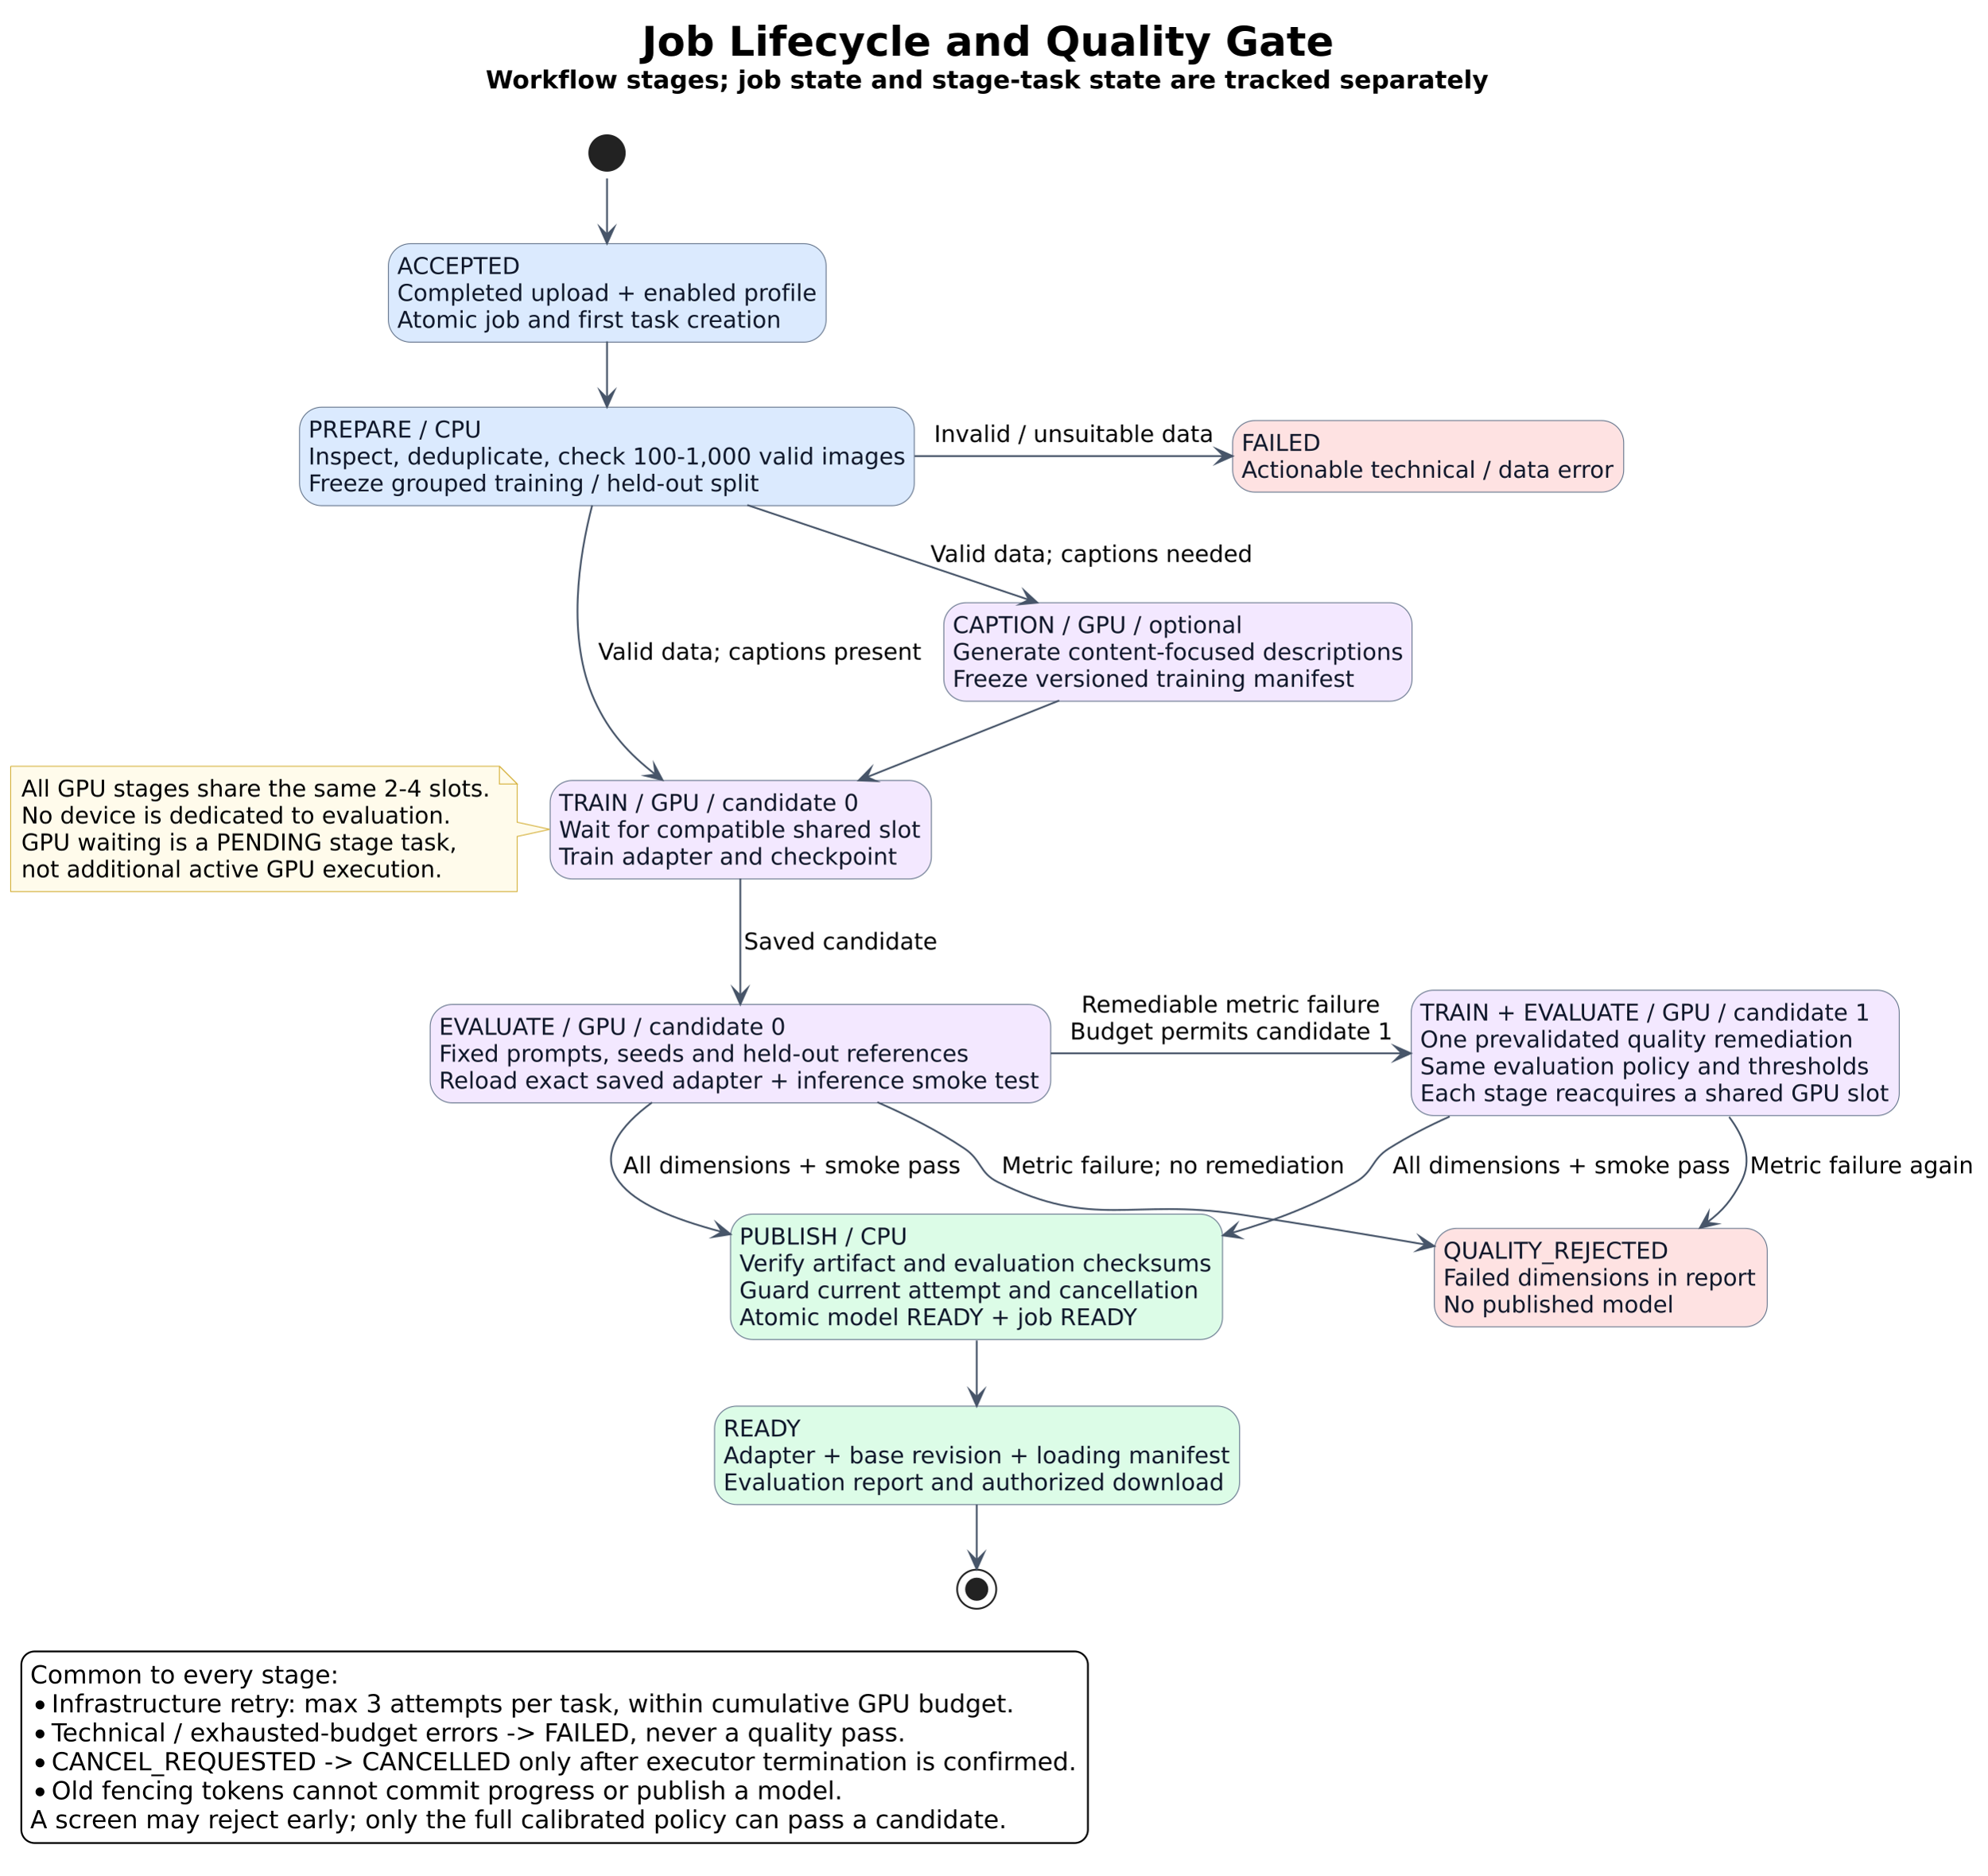
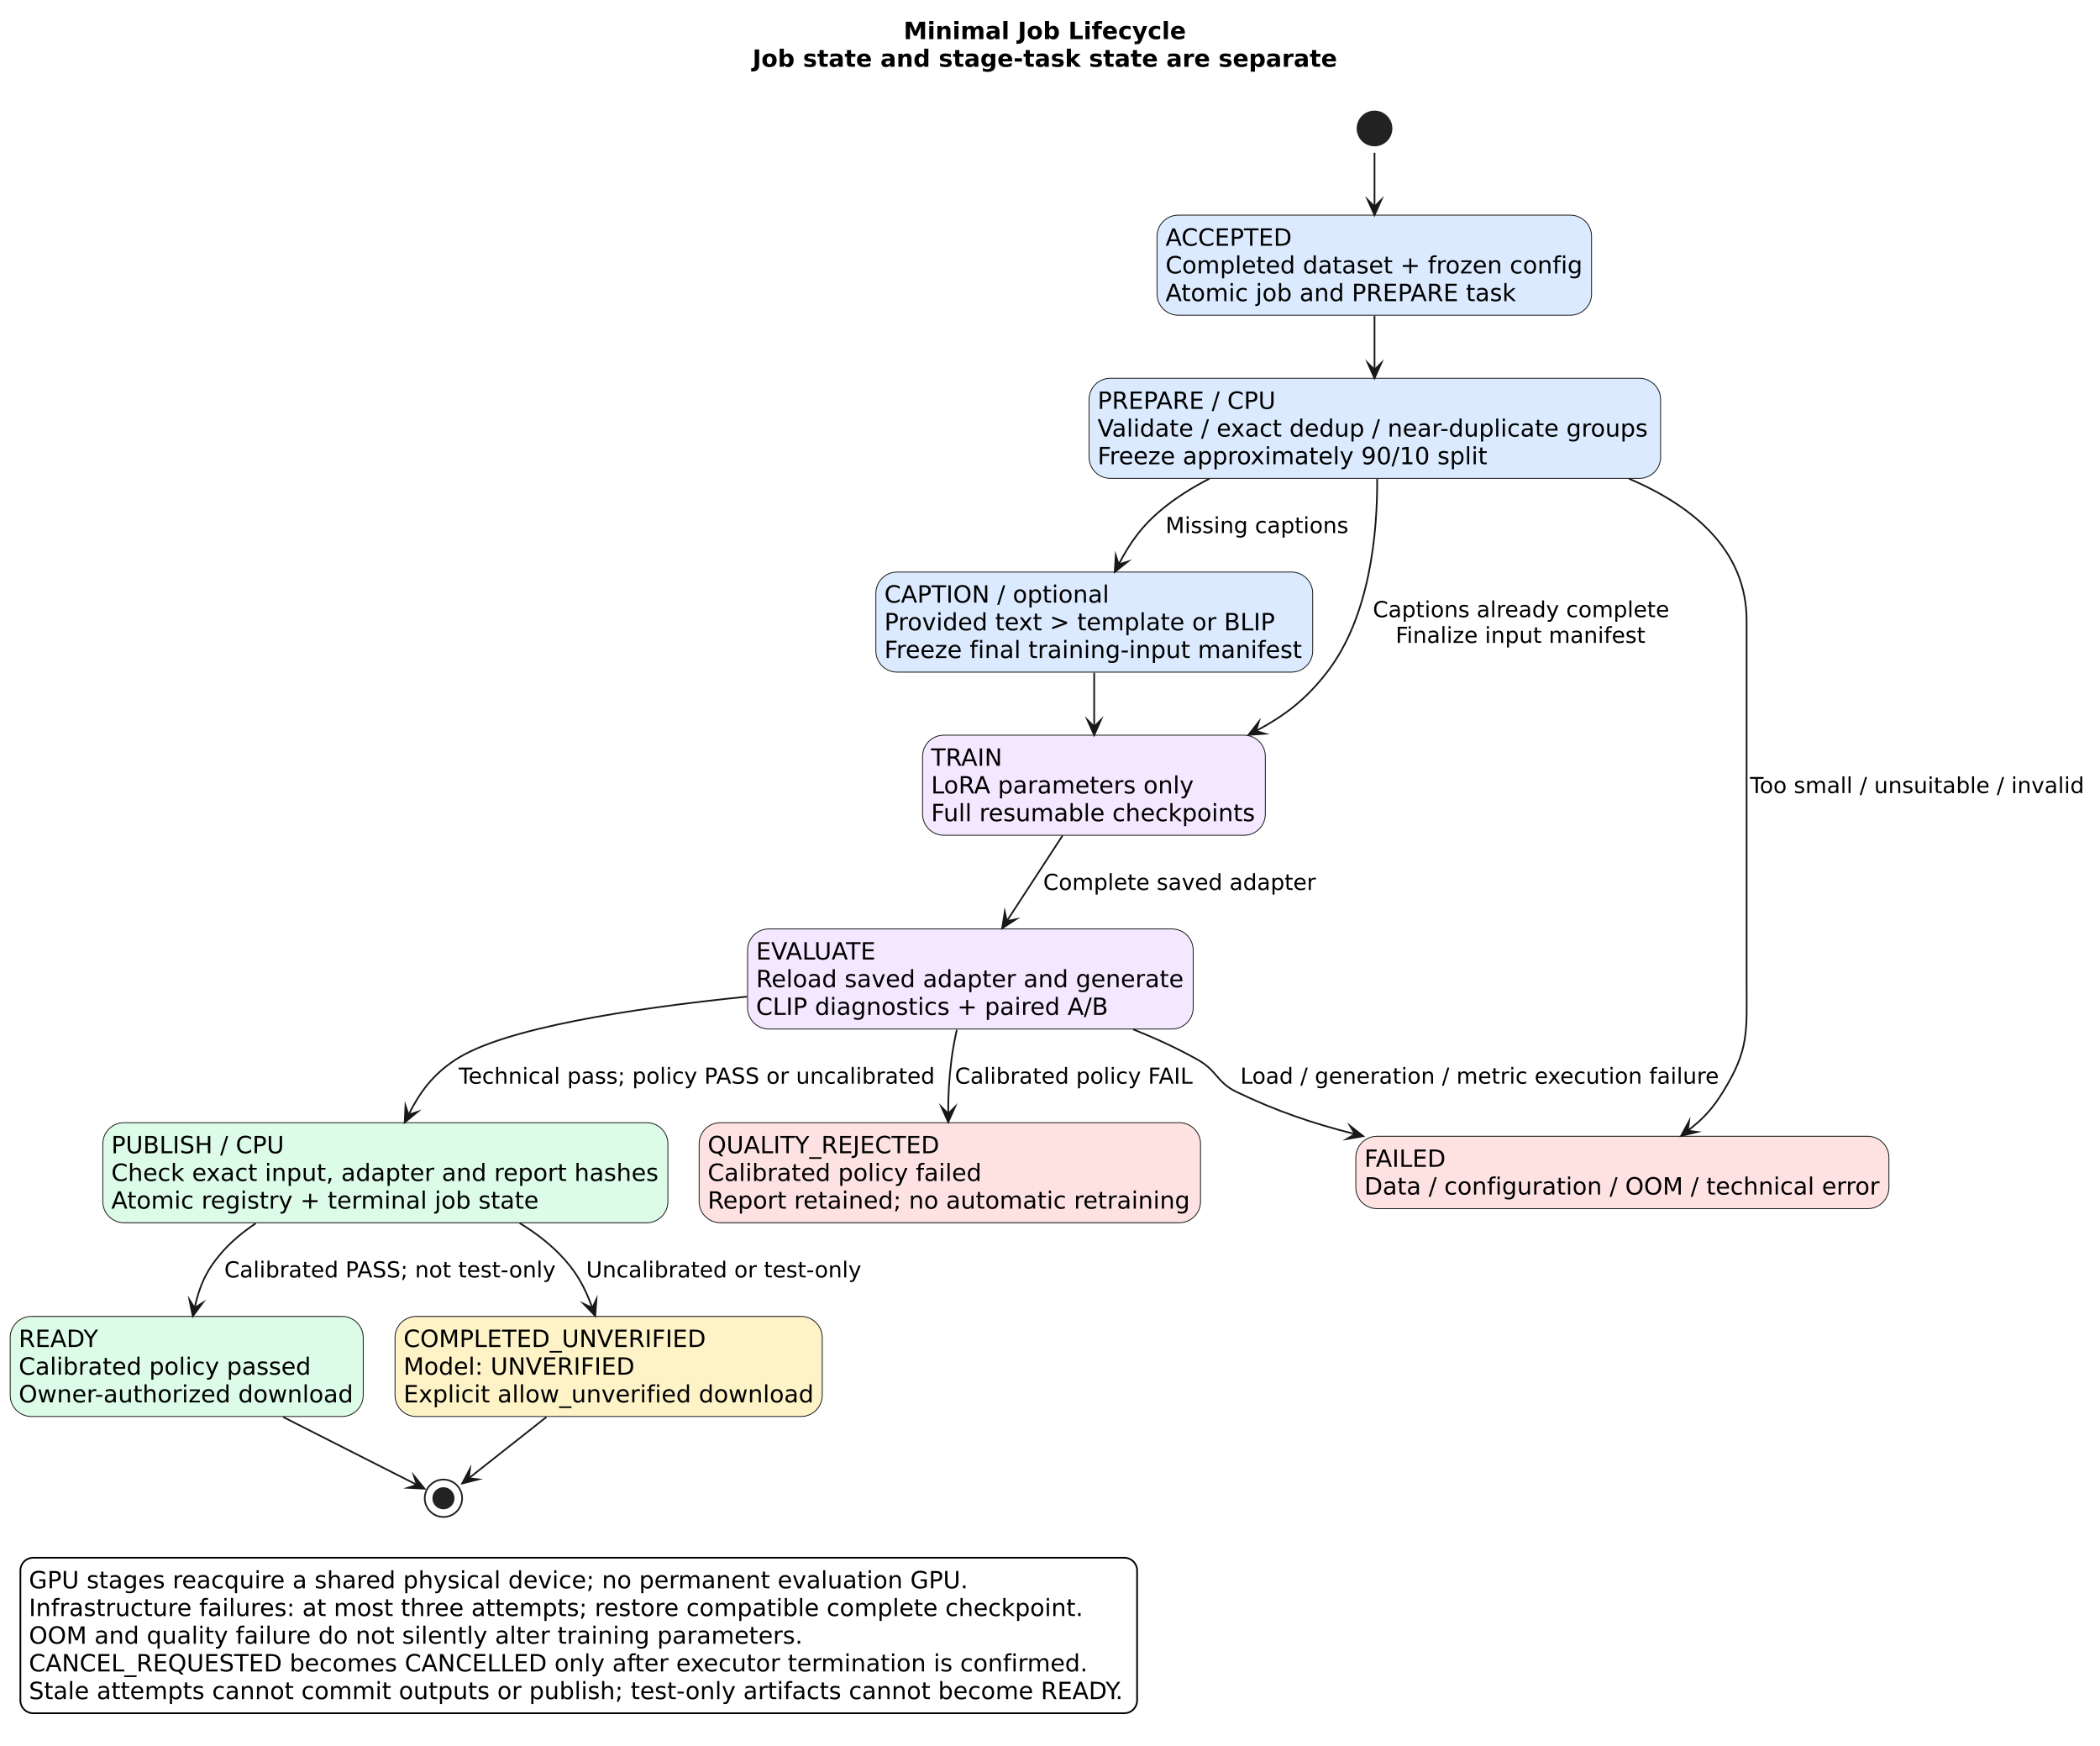
- <svg xmlns="http://www.w3.org/2000/svg" version="1.1" data-diagram-type="STATE" style="width:1118px;height:1055px;background:#FFFFFF;" width="1118px" height="1055px" viewBox="0 0 1118 1055" zoomAndPan="magnify" preserveAspectRatio="none" contentStyleType="text/css">
+ <svg xmlns="http://www.w3.org/2000/svg" version="1.1" data-diagram-type="STATE" style="width:1236px;height:1027px;background:#FFFFFF;" width="1236px" height="1027px" viewBox="0 0 1236 1027" zoomAndPan="magnify" preserveAspectRatio="none" contentStyleType="text/css">
  <defs />
  <g font-family="sans-serif" lengthAdjust="spacing">
-     <g class="title" data-source-line="16">
-       <text x="361.136" y="31.349" fill="#000" font-size="23" textLength="389.293" font-weight="700" font-family="DejaVu Sans">Job Lifecycle and Quality Gate</text>
-       <text x="273.253" y="49.769" fill="#000" font-size="14" textLength="565.059" font-weight="700" font-family="DejaVu Sans">Workflow stages; job state and stage-task state are tracked separately</text>
+     <g class="title" data-source-line="9">
+       <text x="531.83" y="22.995" fill="#000" font-size="14" textLength="166.25" font-weight="700" font-family="DejaVu Sans">Minimal Job Lifecycle</text>
+       <text x="442.898" y="39.292" fill="#000" font-size="14" textLength="344.114" font-weight="700" font-family="DejaVu Sans">Job state and stage-task state are separate</text>
    </g>
-     <rect x="218.5" y="137.07" width="246.266" height="55.398" fill="#DBEAFE" style="stroke:#64748B;stroke-width:0.5;" rx="12.5" ry="12.5" />
-     <text x="223.5" y="154.137" fill="#0F172A" font-size="13" textLength="69.266" font-family="DejaVu Sans">ACCEPTED</text>
-     <text x="223.5" y="169.27" fill="#0F172A" font-size="13" textLength="236.266" font-family="DejaVu Sans">Completed upload + enabled profile</text>
-     <text x="223.5" y="184.403" fill="#0F172A" font-size="13" textLength="216.43" font-family="DejaVu Sans">Atomic job and first task creation</text>
-     <rect x="168.5" y="229.07" width="345.874" height="55.398" fill="#DBEAFE" style="stroke:#64748B;stroke-width:0.5;" rx="12.5" ry="12.5" />
-     <text x="173.5" y="246.137" fill="#0F172A" font-size="13" textLength="98.141" font-family="DejaVu Sans">PREPARE / CPU</text>
-     <text x="173.5" y="261.27" fill="#0F172A" font-size="13" textLength="335.874" font-family="DejaVu Sans">Inspect, deduplicate, check 100-1,000 valid images</text>
-     <text x="173.5" y="276.403" fill="#0F172A" font-size="13" textLength="254.763" font-family="DejaVu Sans">Freeze grouped training / held-out split</text>
-     <rect x="531" y="339.07" width="263.437" height="55.398" fill="#F3E8FF" style="stroke:#64748B;stroke-width:0.5;" rx="12.5" ry="12.5" />
-     <text x="536" y="356.137" fill="#0F172A" font-size="13" textLength="162.944" font-family="DejaVu Sans">CAPTION / GPU / optional</text>
-     <text x="536" y="371.27" fill="#0F172A" font-size="13" textLength="253.437" font-family="DejaVu Sans">Generate content-focused descriptions</text>
-     <text x="536" y="386.403" fill="#0F172A" font-size="13" textLength="227.189" font-family="DejaVu Sans">Freeze versioned training manifest</text>
-     <rect x="309.5" y="439.07" width="214.496" height="55.398" fill="#F3E8FF" style="stroke:#64748B;stroke-width:0.5;" rx="12.5" ry="12.5" />
-     <text x="314.5" y="456.137" fill="#0F172A" font-size="13" textLength="169.076" font-family="DejaVu Sans">TRAIN / GPU / candidate 0</text>
-     <text x="314.5" y="471.27" fill="#0F172A" font-size="13" textLength="204.496" font-family="DejaVu Sans">Wait for compatible shared slot</text>
-     <text x="314.5" y="486.403" fill="#0F172A" font-size="13" textLength="192.048" font-family="DejaVu Sans">Train adapter and checkpoint</text>
-     <rect x="242" y="565.07" width="349.13" height="55.398" fill="#F3E8FF" style="stroke:#64748B;stroke-width:0.5;" rx="12.5" ry="12.5" />
-     <text x="247" y="582.137" fill="#0F172A" font-size="13" textLength="197.457" font-family="DejaVu Sans">EVALUATE / GPU / candidate 0</text>
-     <text x="247" y="597.27" fill="#0F172A" font-size="13" textLength="299.914" font-family="DejaVu Sans">Fixed prompts, seeds and held-out references</text>
-     <text x="247" y="612.403" fill="#0F172A" font-size="13" textLength="339.13" font-family="DejaVu Sans">Reload exact saved adapter + inference smoke test</text>
-     <rect x="794" y="557.07" width="274.526" height="70.531" fill="#F3E8FF" style="stroke:#64748B;stroke-width:0.5;" rx="12.5" ry="12.5" />
-     <text x="799" y="574.137" fill="#0F172A" font-size="13" textLength="256.039" font-family="DejaVu Sans">TRAIN + EVALUATE / GPU / candidate 1</text>
-     <text x="799" y="589.27" fill="#0F172A" font-size="13" textLength="244.118" font-family="DejaVu Sans">One prevalidated quality remediation</text>
-     <text x="799" y="604.403" fill="#0F172A" font-size="13" textLength="252.795" font-family="DejaVu Sans">Same evaluation policy and thresholds</text>
-     <text x="799" y="619.536" fill="#0F172A" font-size="13" textLength="264.526" font-family="DejaVu Sans">Each stage reacquires a shared GPU slot</text>
-     <rect x="411" y="683.07" width="276.798" height="70.531" fill="#DCFCE7" style="stroke:#64748B;stroke-width:0.5;" rx="12.5" ry="12.5" />
-     <text x="416" y="700.137" fill="#0F172A" font-size="13" textLength="94.453" font-family="DejaVu Sans">PUBLISH / CPU</text>
-     <text x="416" y="715.27" fill="#0F172A" font-size="13" textLength="266.798" font-family="DejaVu Sans">Verify artifact and evaluation checksums</text>
-     <text x="416" y="730.403" fill="#0F172A" font-size="13" textLength="259.035" font-family="DejaVu Sans">Guard current attempt and cancellation</text>
-     <text x="416" y="745.536" fill="#0F172A" font-size="13" textLength="225.399" font-family="DejaVu Sans">Atomic model READY + job READY</text>
-     <rect x="402" y="791.07" width="295.41" height="55.398" fill="#DCFCE7" style="stroke:#64748B;stroke-width:0.5;" rx="12.5" ry="12.5" />
-     <text x="407" y="808.137" fill="#0F172A" font-size="13" textLength="44.091" font-family="DejaVu Sans">READY</text>
-     <text x="407" y="823.27" fill="#0F172A" font-size="13" textLength="285.41" font-family="DejaVu Sans">Adapter + base revision + loading manifest</text>
-     <text x="407" y="838.403" fill="#0F172A" font-size="13" textLength="281.957" font-family="DejaVu Sans">Evaluation report and authorized download</text>
-     <rect x="693.5" y="236.57" width="220.006" height="40.266" fill="#FEE2E2" style="stroke:#64748B;stroke-width:0.5;" rx="12.5" ry="12.5" />
-     <text x="698.5" y="253.637" fill="#0F172A" font-size="13" textLength="45.671" font-family="DejaVu Sans">FAILED</text>
-     <text x="698.5" y="268.77" fill="#0F172A" font-size="13" textLength="210.006" font-family="DejaVu Sans">Actionable technical / data error</text>
-     <rect x="807" y="691.07" width="187.271" height="55.398" fill="#FEE2E2" style="stroke:#64748B;stroke-width:0.5;" rx="12.5" ry="12.5" />
-     <text x="812" y="708.137" fill="#0F172A" font-size="13" textLength="126.636" font-family="DejaVu Sans">QUALITY_REJECTED</text>
-     <text x="812" y="723.27" fill="#0F172A" font-size="13" textLength="177.271" font-family="DejaVu Sans">Failed dimensions in report</text>
-     <text x="812" y="738.403" fill="#0F172A" font-size="13" textLength="129.651" font-family="DejaVu Sans">No published model</text>
-     <g class="start_entity" data-qualified-name=".start." id="ent0011" data-source-line="29">
-       <ellipse cx="341.5" cy="86.07" rx="10" ry="10" fill="#222" style="stroke:#222;stroke-width:1;" />
+     <rect x="681" y="126.594" width="255.745" height="58.891" fill="#DBEAFE" style="stroke:#181818;stroke-width:0.5;" rx="12.5" ry="12.5" />
+     <text x="686" y="144.589" fill="#000" font-size="14" textLength="74.594" font-family="DejaVu Sans">ACCEPTED</text>
+     <text x="686" y="160.886" fill="#000" font-size="14" textLength="245.745" font-family="DejaVu Sans">Completed dataset + frozen config</text>
+     <text x="686" y="177.183" fill="#000" font-size="14" textLength="207.416" font-family="DejaVu Sans">Atomic job and PREPARE task</text>
+     <rect x="641" y="222.594" width="336.389" height="58.891" fill="#DBEAFE" style="stroke:#181818;stroke-width:0.5;" rx="12.5" ry="12.5" />
+     <text x="646" y="240.589" fill="#000" font-size="14" textLength="105.69" font-family="DejaVu Sans">PREPARE / CPU</text>
+     <text x="646" y="256.886" fill="#000" font-size="14" textLength="326.389" font-family="DejaVu Sans">Validate / exact dedup / near-duplicate groups</text>
+     <text x="646" y="273.183" fill="#000" font-size="14" textLength="231.485" font-family="DejaVu Sans">Freeze approximately 90/10 split</text>
+     <rect x="515.5" y="336.594" width="257.112" height="58.891" fill="#DBEAFE" style="stroke:#181818;stroke-width:0.5;" rx="12.5" ry="12.5" />
+     <text x="520.5" y="354.589" fill="#000" font-size="14" textLength="132.323" font-family="DejaVu Sans">CAPTION / optional</text>
+     <text x="520.5" y="370.886" fill="#000" font-size="14" textLength="230.679" font-family="DejaVu Sans">Provided text &gt; template or BLIP</text>
+     <text x="520.5" y="387.183" fill="#000" font-size="14" textLength="247.112" font-family="DejaVu Sans">Freeze final training-input manifest</text>
+     <rect x="543" y="432.594" width="201.734" height="58.891" fill="#F3E8FF" style="stroke:#181818;stroke-width:0.5;" rx="12.5" ry="12.5" />
+     <text x="548" y="450.589" fill="#000" font-size="14" textLength="42.458" font-family="DejaVu Sans">TRAIN</text>
+     <text x="548" y="466.886" fill="#000" font-size="14" textLength="155.388" font-family="DejaVu Sans">LoRA parameters only</text>
+     <text x="548" y="483.183" fill="#000" font-size="14" textLength="191.734" font-family="DejaVu Sans">Full resumable checkpoints</text>
+     <rect x="440" y="546.594" width="262.273" height="58.891" fill="#F3E8FF" style="stroke:#181818;stroke-width:0.5;" rx="12.5" ry="12.5" />
+     <text x="445" y="564.589" fill="#000" font-size="14" textLength="73.021" font-family="DejaVu Sans">EVALUATE</text>
+     <text x="445" y="580.886" fill="#000" font-size="14" textLength="252.273" font-family="DejaVu Sans">Reload saved adapter and generate</text>
+     <text x="445" y="597.183" fill="#000" font-size="14" textLength="207.532" font-family="DejaVu Sans">CLIP diagnostics + paired A/B</text>
+     <rect x="60.5" y="660.594" width="332.615" height="58.891" fill="#DCFCE7" style="stroke:#181818;stroke-width:0.5;" rx="12.5" ry="12.5" />
+     <text x="65.5" y="678.589" fill="#000" font-size="14" textLength="101.719" font-family="DejaVu Sans">PUBLISH / CPU</text>
+     <text x="65.5" y="694.886" fill="#000" font-size="14" textLength="322.615" font-family="DejaVu Sans">Check exact input, adapter and report hashes</text>
+     <text x="65.5" y="711.183" fill="#000" font-size="14" textLength="252.342" font-family="DejaVu Sans">Atomic registry + terminal job state</text>
+     <rect x="6" y="774.594" width="207.784" height="58.891" fill="#DCFCE7" style="stroke:#181818;stroke-width:0.5;" rx="12.5" ry="12.5" />
+     <text x="11" y="792.589" fill="#000" font-size="14" textLength="47.482" font-family="DejaVu Sans">READY</text>
+     <text x="11" y="808.886" fill="#000" font-size="14" textLength="172.013" font-family="DejaVu Sans">Calibrated policy passed</text>
+     <text x="11" y="825.183" fill="#000" font-size="14" textLength="197.784" font-family="DejaVu Sans">Owner-authorized download</text>
+     <rect x="232.5" y="774.594" width="251.452" height="58.891" fill="#FEF3C7" style="stroke:#181818;stroke-width:0.5;" rx="12.5" ry="12.5" />
+     <text x="237.5" y="792.589" fill="#000" font-size="14" textLength="177.946" font-family="DejaVu Sans">COMPLETED_UNVERIFIED</text>
+     <text x="237.5" y="808.886" fill="#000" font-size="14" textLength="136.008" font-family="DejaVu Sans">Model: UNVERIFIED</text>
+     <text x="237.5" y="825.183" fill="#000" font-size="14" textLength="241.452" font-family="DejaVu Sans">Explicit allow_unverified download</text>
+     <rect x="411.5" y="660.594" width="295.1" height="58.891" fill="#FEE2E2" style="stroke:#181818;stroke-width:0.5;" rx="12.5" ry="12.5" />
+     <text x="416.5" y="678.589" fill="#000" font-size="14" textLength="136.377" font-family="DejaVu Sans">QUALITY_REJECTED</text>
+     <text x="416.5" y="694.886" fill="#000" font-size="14" textLength="161.246" font-family="DejaVu Sans">Calibrated policy failed</text>
+     <text x="416.5" y="711.183" fill="#000" font-size="14" textLength="285.1" font-family="DejaVu Sans">Report retained; no automatic retraining</text>
+     <rect x="798" y="668.594" width="313.762" height="42.594" fill="#FEE2E2" style="stroke:#181818;stroke-width:0.5;" rx="12.5" ry="12.5" />
+     <text x="803" y="686.589" fill="#000" font-size="14" textLength="49.185" font-family="DejaVu Sans">FAILED</text>
+     <text x="803" y="702.886" fill="#000" font-size="14" textLength="303.762" font-family="DejaVu Sans">Data / configuration / OOM / technical error</text>
+     <g class="start_entity" data-qualified-name=".start." id="ent0011" data-source-line="21">
+       <ellipse cx="809" cy="75.594" rx="10" ry="10" fill="#222" style="stroke:#222;stroke-width:1;" />
    </g>
-     <g class="end_entity" data-qualified-name=".end." id="ent0025" data-source-line="42">
-       <ellipse cx="549.5" cy="894.07" rx="11" ry="11" fill="none" style="stroke:#222;stroke-width:1;" />
-       <ellipse cx="549.5" cy="894.07" rx="6" ry="6" fill="#222" style="stroke:#222;stroke-width:1;" />
-     </g>
-     <g class="entity" data-qualified-name="GMN27" id="ent0028" data-source-line="45">
-       <path d="M6,431.07 L6,501.602 A0,0 0 0 0 6,501.602 L290.961,501.602 A0,0 0 0 0 290.961,501.602 L290.961,470.57 L309.256,466.57 L290.961,462.57 L290.961,441.07 L280.961,431.07 L6,431.07 A0,0 0 0 0 6,431.07" style="stroke:#D4AF37;stroke-width:0.5;" fill="#FFFBEB" />
-       <path d="M280.961,431.07 L280.961,441.07 L290.961,441.07 L280.961,431.07" style="stroke:#D4AF37;stroke-width:0.5;" fill="#FFFBEB" />
-       <text x="12" y="448.137" fill="#000" font-size="13" textLength="263.961" font-family="DejaVu Sans">All GPU stages share the same 2-4 slots.</text>
-       <text x="12" y="463.27" fill="#000" font-size="13" textLength="241.56" font-family="DejaVu Sans">No device is dedicated to evaluation.</text>
-       <text x="12" y="478.403" fill="#000" font-size="13" textLength="244.988" font-family="DejaVu Sans">GPU waiting is a PENDING stage task,</text>
-       <text x="12" y="493.536" fill="#000" font-size="13" textLength="237.434" font-family="DejaVu Sans">not additional active GPU execution.</text>
+     <g class="end_entity" data-qualified-name=".end." id="ent0024" data-source-line="33">
+       <ellipse cx="261" cy="881.594" rx="11" ry="11" fill="none" style="stroke:#222;stroke-width:1;" />
+       <ellipse cx="261" cy="881.594" rx="6" ry="6" fill="#222" style="stroke:#222;stroke-width:1;" />
    </g>
    <g class="link" data-entity-1="ent0011" data-entity-2="ent0001" id="lnk12" data-link-type="dependency">
-       <polygon points="341.5,136.975,345.5,127.975,341.5,131.975,337.5,127.975,341.5,136.975" fill="#475569" style="stroke:#475569;stroke-width:1;stroke-linejoin:miter;stroke-miterlimit:10;" />
-       <path d="M341.5,100.385 C341.5,110.073 341.5,119.407 341.5,131.975" style="stroke:#475569;stroke-width:1;" fill="none" />
+       <polygon points="809,126.567,813,117.567,809,121.567,805,117.567,809,126.567" fill="#181818" style="stroke:#181818;stroke-width:1;stroke-linejoin:miter;stroke-miterlimit:10;" />
+       <path d="M809,89.882 C809,99.524 809,108.817 809,121.567" style="stroke:#181818;stroke-width:1;" fill="none" />
    </g>
    <g class="link" data-entity-1="ent0001" data-entity-2="ent0002" id="lnk13" data-link-type="dependency">
-       <polygon points="341.5,228.933,345.5,219.933,341.5,223.933,337.5,219.933,341.5,228.933" fill="#475569" style="stroke:#475569;stroke-width:1;stroke-linejoin:miter;stroke-miterlimit:10;" />
-       <path d="M341.5,192.087 C341.5,203.701 341.5,212.304 341.5,223.933" style="stroke:#475569;stroke-width:1;" fill="none" />
+       <polygon points="809,222.556,813,213.556,809,217.556,805,213.556,809,222.556" fill="#181818" style="stroke:#181818;stroke-width:1;stroke-linejoin:miter;stroke-miterlimit:10;" />
+       <path d="M809,185.808 C809,197.47 809,205.912 809,217.556" style="stroke:#181818;stroke-width:1;" fill="none" />
    </g>
    <g class="link" data-entity-1="ent0002" data-entity-2="ent0003" id="lnk14" data-link-type="dependency">
-       <polygon points="583.59,339.021,576.336,332.36,578.851,337.427,573.785,339.942,583.59,339.021" fill="#475569" style="stroke:#475569;stroke-width:1;stroke-linejoin:miter;stroke-miterlimit:10;" />
-       <path d="M420.437,284.128 C470.094,300.836 529.199,320.721 578.851,337.427" style="stroke:#475569;stroke-width:1;" fill="none" />
-       <text x="523.5" y="316.137" fill="#000" font-size="13" textLength="182.171" font-family="DejaVu Sans">Valid data; captions needed</text>
+       <polygon points="656.103,336.572,663.802,330.43,658.408,332.135,656.703,326.741,656.103,336.572" fill="#181818" style="stroke:#181818;stroke-width:1;stroke-linejoin:miter;stroke-miterlimit:10;" />
+       <path d="M711.884,281.627 C701.925,286.725 692.398,292.672 684,299.594 C672.073,309.424 665.047,319.358 658.408,332.135" style="stroke:#181818;stroke-width:1;" fill="none" />
+       <text x="686" y="313.661" fill="#000" font-size="13" textLength="107.65" font-family="DejaVu Sans">Missing captions</text>
    </g>
    <g class="link" data-entity-1="ent0002" data-entity-2="ent0004" id="lnk15" data-link-type="dependency">
-       <polygon points="372.705,438.795,368.061,430.109,368.76,435.723,363.146,436.422,372.705,438.795" fill="#475569" style="stroke:#475569;stroke-width:1;stroke-linejoin:miter;stroke-miterlimit:10;" />
-       <path d="M333.128,284.323 C325.748,312.87 318.438,358.754 334.5,394.07 C342.632,411.951 353.745,424.032 368.76,435.723" style="stroke:#475569;stroke-width:1;" fill="none" />
-       <text x="336.5" y="371.137" fill="#000" font-size="13" textLength="183.136" font-family="DejaVu Sans">Valid data; captions present</text>
+       <polygon points="734.8,432.415,744.626,431.748,739.221,430.08,740.889,424.674,734.8,432.415" fill="#181818" style="stroke:#181818;stroke-width:1;stroke-linejoin:miter;stroke-miterlimit:10;" />
+       <path d="M810.563,281.847 C810.752,313.021 806.487,362.715 781,395.594 C768.967,411.117 756.756,420.817 739.221,430.08" style="stroke:#181818;stroke-width:1;" fill="none" />
+       <text x="808" y="363.161" fill="#000" font-size="13" textLength="174.789" font-family="DejaVu Sans">Captions already complete</text>
+       <text x="821.409" y="378.293" fill="#000" font-size="13" textLength="147.97" font-family="DejaVu Sans">Finalize input manifest</text>
    </g>
-     <g class="link" data-entity-1="ent0002" data-entity-2="ent0009" id="lnk16" data-link-type="dependency">
-       <polygon points="693.446,256.57,684.446,252.57,688.446,256.57,684.446,260.57,693.446,256.57" fill="#475569" style="stroke:#475569;stroke-width:1;stroke-linejoin:miter;stroke-miterlimit:10;" />
-       <path d="M514.517,256.57 C574.461,256.57 634.975,256.57 688.446,256.57" style="stroke:#475569;stroke-width:1;" fill="none" />
-       <text x="525.5" y="248.637" fill="#000" font-size="13" textLength="157.295" font-family="DejaVu Sans">Invalid / unsuitable data</text>
+     <g class="link" data-entity-1="ent0002" data-entity-2="ent0010" id="lnk16" data-link-type="dependency">
+       <polygon points="989.424,668.363,998.998,666.049,993.388,665.316,994.122,659.707,989.424,668.363" fill="#181818" style="stroke:#181818;stroke-width:1;stroke-linejoin:miter;stroke-miterlimit:10;" />
+       <path d="M958.707,281.614 C997.203,298.098 1028,324.097 1028,365.094 C1028,365.094 1028,365.094 1028,577.094 C1028,606.862 1029.736,617.324 1014,642.594 C1007.795,652.558 1002.625,658.216 993.388,665.316" style="stroke:#181818;stroke-width:1;" fill="none" />
+       <text x="1030" y="466.661" fill="#000" font-size="13" textLength="198.91" font-family="DejaVu Sans">Too small / unsuitable / invalid</text>
    </g>
    <g class="link" data-entity-1="ent0003" data-entity-2="ent0004" id="lnk17" data-link-type="dependency">
-       <polygon points="483.124,439.029,492.966,439.414,487.769,437.178,490.005,431.982,483.124,439.029" fill="#475569" style="stroke:#475569;stroke-width:1;stroke-linejoin:miter;stroke-miterlimit:10;" />
-       <path d="M595.929,394.091 C560.925,408.035 522.781,423.231 487.769,437.178" style="stroke:#475569;stroke-width:1;" fill="none" />
+       <polygon points="644,432.556,648,423.556,644,427.556,640,423.556,644,432.556" fill="#181818" style="stroke:#181818;stroke-width:1;stroke-linejoin:miter;stroke-miterlimit:10;" />
+       <path d="M644,395.808 C644,407.47 644,415.912 644,427.556" style="stroke:#181818;stroke-width:1;" fill="none" />
    </g>
    <g class="link" data-entity-1="ent0004" data-entity-2="ent0005" id="lnk18" data-link-type="dependency">
-       <polygon points="416.5,565.013,420.5,556.013,416.5,560.013,412.5,556.013,416.5,565.013" fill="#475569" style="stroke:#475569;stroke-width:1;stroke-linejoin:miter;stroke-miterlimit:10;" />
-       <path d="M416.5,494.171 C416.5,515.093 416.5,539.103 416.5,560.013" style="stroke:#475569;stroke-width:1;" fill="none" />
-       <text x="418.5" y="534.137" fill="#000" font-size="13" textLength="108.824" font-family="DejaVu Sans">Saved candidate</text>
+       <polygon points="589.83,546.204,598.095,540.849,592.56,542.016,591.393,536.48,589.83,546.204" fill="#181818" style="stroke:#181818;stroke-width:1;stroke-linejoin:miter;stroke-miterlimit:10;" />
+       <path d="M625.39,491.646 C614.492,508.367 603.496,525.237 592.56,542.016" style="stroke:#181818;stroke-width:1;" fill="none" />
+       <text x="614" y="523.661" fill="#000" font-size="13" textLength="160.475" font-family="DejaVu Sans">Complete saved adapter</text>
    </g>
-     <g class="link" data-entity-1="ent0005" data-entity-2="ent0007" id="lnk19" data-link-type="dependency">
-       <polygon points="410.98,694.346,403.314,688.163,406.149,693.058,401.253,695.893,410.98,694.346" fill="#475569" style="stroke:#475569;stroke-width:1;stroke-linejoin:miter;stroke-miterlimit:10;" />
-       <path d="M366.835,620.223 C349.176,633.188 336.353,649.343 348.5,665.07 C357.677,676.952 377.31,685.37 406.149,693.058" style="stroke:#475569;stroke-width:1;" fill="none" />
-       <text x="350.5" y="660.137" fill="#000" font-size="13" textLength="190.334" font-family="DejaVu Sans">All dimensions + smoke pass</text>
+     <g class="link" data-entity-1="ent0005" data-entity-2="ent0006" id="lnk19" data-link-type="dependency">
+       <polygon points="238.2,660.434,245.809,654.181,240.441,655.964,238.658,650.596,238.2,660.434" fill="#181818" style="stroke:#181818;stroke-width:1;stroke-linejoin:miter;stroke-miterlimit:10;" />
+       <path d="M439.634,586.426 C371.319,593.385 296.288,604.983 268,623.594 C254.663,632.368 247.107,642.668 240.441,655.964" style="stroke:#181818;stroke-width:1;" fill="none" />
+       <text x="270" y="637.661" fill="#000" font-size="13" textLength="283.239" font-family="DejaVu Sans">Technical pass; policy PASS or uncalibrated</text>
    </g>
-     <g class="link" data-entity-1="ent0005" data-entity-2="ent0006" id="lnk20" data-link-type="dependency">
-       <polygon points="793.71,592.57,784.71,588.57,788.71,592.57,784.71,596.57,793.71,592.57" fill="#475569" style="stroke:#475569;stroke-width:1;stroke-linejoin:miter;stroke-miterlimit:10;" />
-       <path d="M591.215,592.57 C657.286,592.57 726.494,592.57 788.71,592.57" style="stroke:#475569;stroke-width:1;" fill="none" />
-       <text x="608.417" y="569.637" fill="#000" font-size="13" textLength="168.86" font-family="DejaVu Sans">Remediable metric failure</text>
-       <text x="602" y="584.77" fill="#000" font-size="13" textLength="181.695" font-family="DejaVu Sans">Budget permits candidate 1</text>
+     <g class="link" data-entity-1="ent0005" data-entity-2="ent0009" id="lnk20" data-link-type="dependency">
+       <polygon points="558.095,660.305,562.087,651.301,558.09,655.305,554.087,651.309,558.095,660.305" fill="#181818" style="stroke:#181818;stroke-width:1;stroke-linejoin:miter;stroke-miterlimit:10;" />
+       <path d="M563.153,605.939 C561.864,611.743 560.717,617.831 560,623.594 C558.512,635.557 558.08,643.843 558.09,655.305" style="stroke:#181818;stroke-width:1;" fill="none" />
+       <text x="562" y="637.661" fill="#000" font-size="13" textLength="141.159" font-family="DejaVu Sans">Calibrated policy FAIL</text>
    </g>
    <g class="link" data-entity-1="ent0005" data-entity-2="ent0010" id="lnk21" data-link-type="dependency">
-       <polygon points="806.922,701.039,798.727,695.577,801.994,700.194,797.376,703.462,806.922,701.039" fill="#475569" style="stroke:#475569;stroke-width:1;stroke-linejoin:miter;stroke-miterlimit:10;" />
-       <path d="M493.584,620.073 C510.351,627.35 527.535,636.049 542.5,646.07 C552.423,652.715 550.794,659.78 561.5,665.07 C615.766,691.887 636.649,674.022 696.5,683.07 C732.638,688.534 767.347,694.26 801.994,700.194" style="stroke:#475569;stroke-width:1;" fill="none" />
-       <text x="563.5" y="660.137" fill="#000" font-size="13" textLength="193.47" font-family="DejaVu Sans">Metric failure; no remediation</text>
+       <polygon points="802.36,668.535,794.61,662.457,797.512,667.313,792.656,670.215,802.36,668.535" fill="#181818" style="stroke:#181818;stroke-width:1;stroke-linejoin:miter;stroke-miterlimit:10;" />
+       <path d="M666.914,605.658 C680.042,610.916 693.087,616.895 705,623.594 C716.557,630.092 716.039,636.871 728,642.594 C751.134,653.662 771.975,660.88 797.512,667.313" style="stroke:#181818;stroke-width:1;" fill="none" />
+       <text x="730" y="637.661" fill="#000" font-size="13" textLength="282.858" font-family="DejaVu Sans">Load / generation / metric execution failure</text>
    </g>
    <g class="link" data-entity-1="ent0006" data-entity-2="ent0007" id="lnk22" data-link-type="dependency">
-       <polygon points="688.06,695.041,697.813,696.408,692.866,693.664,695.61,688.717,688.06,695.041" fill="#475569" style="stroke:#475569;stroke-width:1;stroke-linejoin:miter;stroke-miterlimit:10;" />
-       <path d="M815.591,628.136 C803.719,633.427 792.129,639.391 781.5,646.07 C771.388,652.424 772.902,659.204 762.5,665.07 C739.693,677.933 718.581,686.297 692.866,693.664" style="stroke:#475569;stroke-width:1;" fill="none" />
-       <text x="783.5" y="660.137" fill="#000" font-size="13" textLength="190.334" font-family="DejaVu Sans">All dimensions + smoke pass</text>
+       <polygon points="113.478,774.48,119.321,766.551,114.554,769.597,111.509,764.83,113.478,774.48" fill="#181818" style="stroke:#181818;stroke-width:1;stroke-linejoin:miter;stroke-miterlimit:10;" />
+       <path d="M150.525,719.84 C142.906,724.913 135.844,730.796 130,737.594 C121.164,747.872 117.308,757.103 114.554,769.597" style="stroke:#181818;stroke-width:1;" fill="none" />
+       <text x="132" y="751.661" fill="#000" font-size="13" textLength="195.635" font-family="DejaVu Sans">Calibrated PASS; not test-only</text>
    </g>
-     <g class="link" data-entity-1="ent0006" data-entity-2="ent0010" id="lnk23" data-link-type="dependency">
-       <polygon points="956.384,690.789,965.975,688.55,960.372,687.773,961.149,682.169,956.384,690.789" fill="#475569" style="stroke:#475569;stroke-width:1;stroke-linejoin:miter;stroke-miterlimit:10;" />
-       <path d="M972.815,628.349 C981.433,639.754 986.141,652.684 979.5,665.07 C974.053,675.23 969.666,680.742 960.372,687.773" style="stroke:#475569;stroke-width:1;" fill="none" />
-       <text x="984.5" y="660.137" fill="#000" font-size="13" textLength="126.064" font-family="DejaVu Sans">Metric failure again</text>
+     <g class="link" data-entity-1="ent0006" data-entity-2="ent0008" id="lnk23" data-link-type="dependency">
+       <polygon points="350.333,774.296,351.041,764.472,348.636,769.593,343.516,767.188,350.333,774.296" fill="#181818" style="stroke:#181818;stroke-width:1;stroke-linejoin:miter;stroke-miterlimit:10;" />
+       <path d="M305.81,719.681 C314.257,724.806 322.225,730.745 329,737.594 C338.97,747.673 344.114,757.061 348.636,769.593" style="stroke:#181818;stroke-width:1;" fill="none" />
+       <text x="345" y="751.661" fill="#000" font-size="13" textLength="161.719" font-family="DejaVu Sans">Uncalibrated or test-only</text>
    </g>
-     <g class="link" data-entity-1="ent0007" data-entity-2="ent0008" id="lnk24" data-link-type="dependency">
-       <polygon points="549.5,791.028,553.5,782.028,549.5,786.028,545.5,782.028,549.5,791.028" fill="#475569" style="stroke:#475569;stroke-width:1;stroke-linejoin:miter;stroke-miterlimit:10;" />
-       <path d="M549.5,754.121 C549.5,766.245 549.5,774.665 549.5,786.028" style="stroke:#475569;stroke-width:1;" fill="none" />
+     <g class="link" data-entity-1="ent0007" data-entity-2="ent0024" id="lnk25" data-link-type="dependency">
+       <polygon points="249.832,875.936,243.612,868.3,245.372,873.676,239.996,875.437,249.832,875.936" fill="#181818" style="stroke:#181818;stroke-width:1;stroke-linejoin:miter;stroke-miterlimit:10;" />
+       <path d="M166.656,833.797 C197.285,849.314 227.874,864.811 245.372,873.676" style="stroke:#181818;stroke-width:1;" fill="none" />
    </g>
-     <g class="link" data-entity-1="ent0008" data-entity-2="ent0025" id="lnk26" data-link-type="dependency">
-       <polygon points="549.5,882.776,553.5,873.776,549.5,877.776,545.5,873.776,549.5,882.776" fill="#475569" style="stroke:#475569;stroke-width:1;stroke-linejoin:miter;stroke-miterlimit:10;" />
-       <path d="M549.5,846.467 C549.5,858.97 549.5,868.165 549.5,877.776" style="stroke:#475569;stroke-width:1;" fill="none" />
+     <g class="link" data-entity-1="ent0008" data-entity-2="ent0024" id="lnk26" data-link-type="dependency">
+       <polygon points="272.024,872.9,281.568,870.467,275.95,869.803,276.614,864.186,272.024,872.9" fill="#181818" style="stroke:#181818;stroke-width:1;stroke-linejoin:miter;stroke-miterlimit:10;" />
+       <path d="M321.605,833.797 C303.972,847.703 287.985,860.312 275.95,869.803" style="stroke:#181818;stroke-width:1;" fill="none" />
    </g>
-     <g class="legend" data-source-line="51">
-       <rect x="12" y="929.07" width="600.061" height="107.781" fill="none" style="stroke:#000;stroke-width:1;" rx="7.5" ry="7.5" />
-       <text x="17" y="947.065" fill="#000" font-size="14" textLength="173.592" font-family="DejaVu Sans">Common to every stage:</text>
-       <ellipse cx="22.5" cy="959.164" rx="2.5" ry="2.5" fill="#000" />
-       <text x="29" y="963.362" fill="#000" font-size="14" textLength="543.204" font-family="DejaVu Sans">Infrastructure retry: max 3 attempts per task, within cumulative GPU budget.</text>
-       <ellipse cx="22.5" cy="975.461" rx="2.5" ry="2.5" fill="#000" />
-       <text x="29" y="979.659" fill="#000" font-size="14" textLength="484.9" font-family="DejaVu Sans">Technical / exhausted-budget errors -&gt; FAILED, never a quality pass.</text>
-       <ellipse cx="22.5" cy="991.758" rx="2.5" ry="2.5" fill="#000" />
-       <text x="29" y="995.956" fill="#000" font-size="14" textLength="578.061" font-family="DejaVu Sans">CANCEL_REQUESTED -&gt; CANCELLED only after executor termination is confirmed.</text>
-       <ellipse cx="22.5" cy="1008.055" rx="2.5" ry="2.5" fill="#000" />
-       <text x="29" y="1012.253" fill="#000" font-size="14" textLength="446.134" font-family="DejaVu Sans">Old fencing tokens cannot commit progress or publish a model.</text>
-       <text x="17" y="1028.55" fill="#000" font-size="14" textLength="550.054" font-family="DejaVu Sans">A screen may reject early; only the full calibrated policy can pass a candidate.</text>
+     <g class="legend" data-source-line="36">
+       <rect x="12" y="916.594" width="657.261" height="91.484" fill="none" style="stroke:#000;stroke-width:1;" rx="7.5" ry="7.5" />
+       <text x="17" y="934.589" fill="#000" font-size="14" textLength="553.923" font-family="DejaVu Sans">GPU stages reacquire a shared physical device; no permanent evaluation GPU.</text>
+       <text x="17" y="950.886" fill="#000" font-size="14" textLength="622.05" font-family="DejaVu Sans">Infrastructure failures: at most three attempts; restore compatible complete checkpoint.</text>
+       <text x="17" y="967.183" fill="#000" font-size="14" textLength="455.752" font-family="DejaVu Sans">OOM and quality failure do not silently alter training parameters.</text>
+       <text x="17" y="983.479" fill="#000" font-size="14" textLength="624.586" font-family="DejaVu Sans">CANCEL_REQUESTED becomes CANCELLED only after executor termination is confirmed.</text>
+       <text x="17" y="999.776" fill="#000" font-size="14" textLength="647.261" font-family="DejaVu Sans">Stale attempts cannot commit outputs or publish; test-only artifacts cannot become READY.</text>
    </g>
  </g>
</svg>
